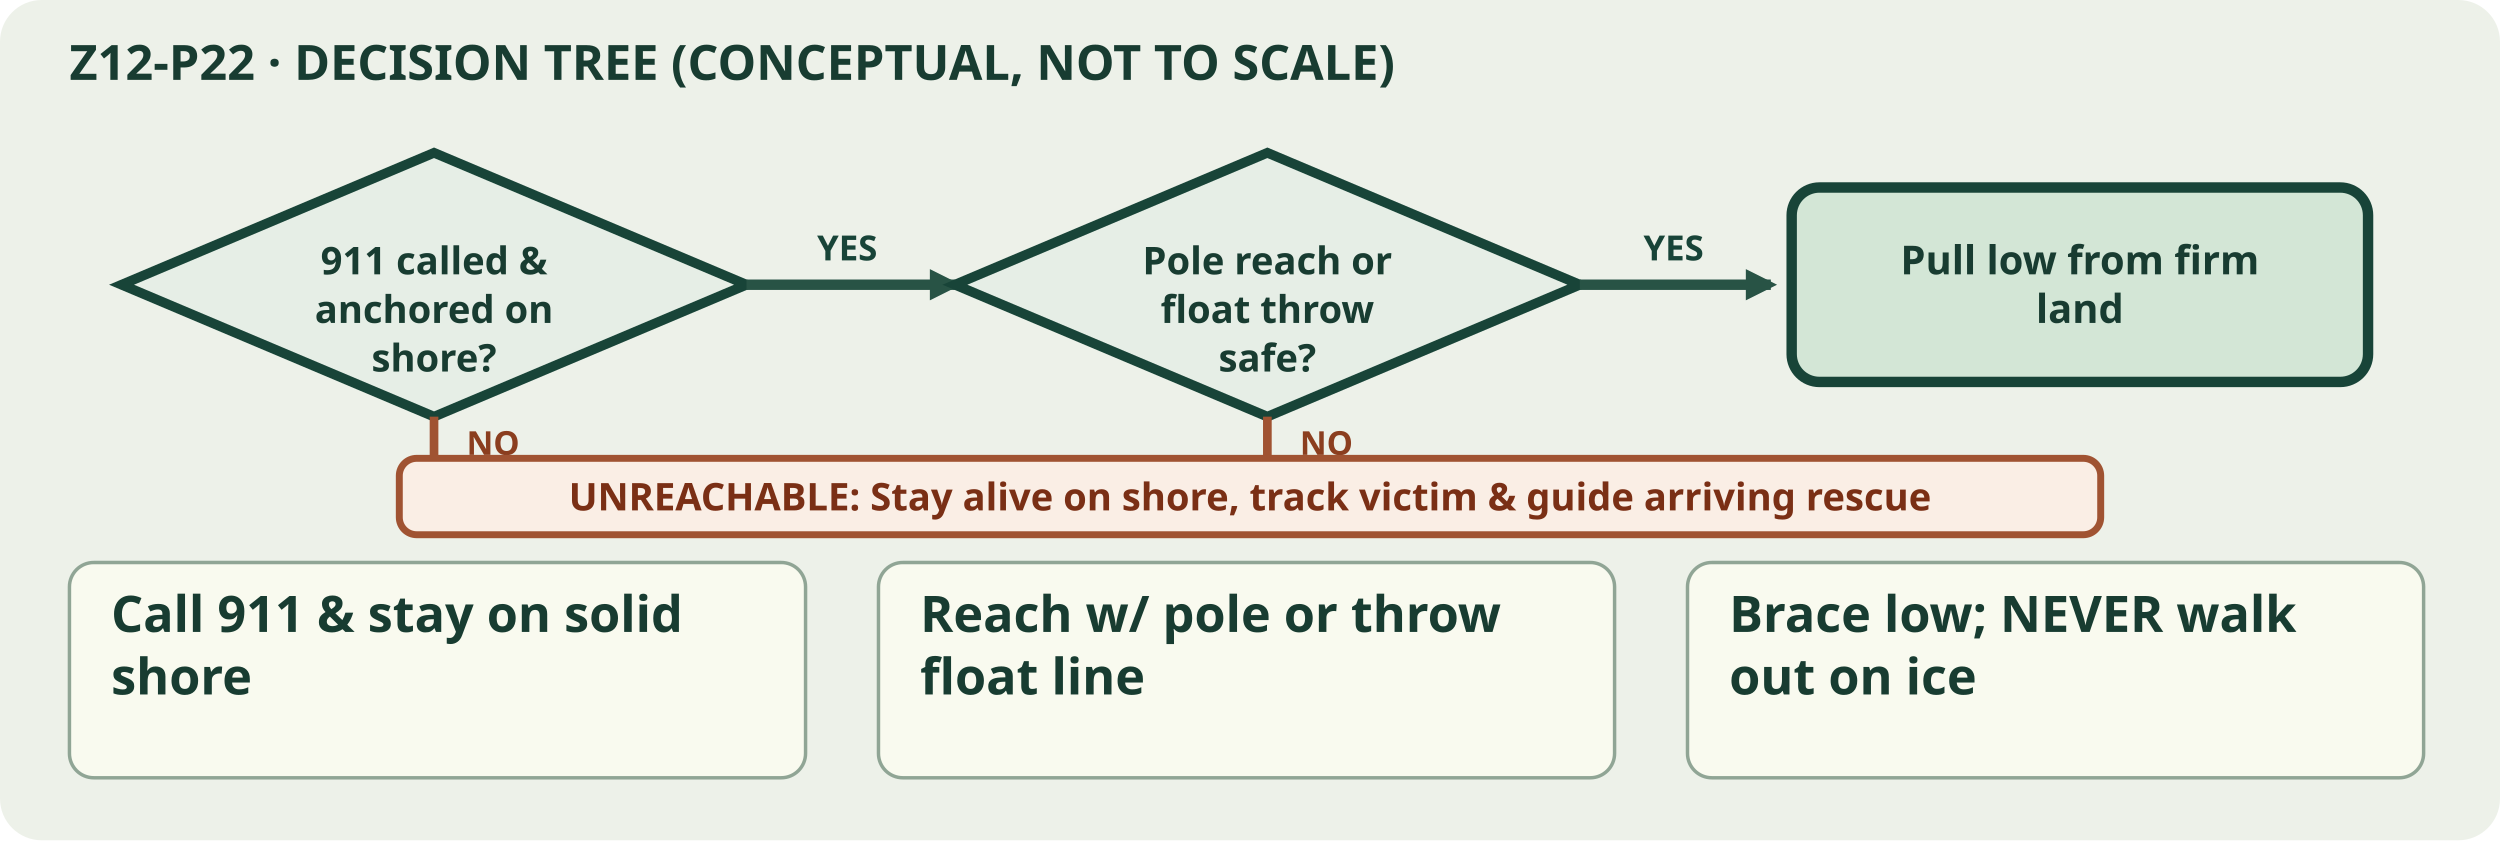
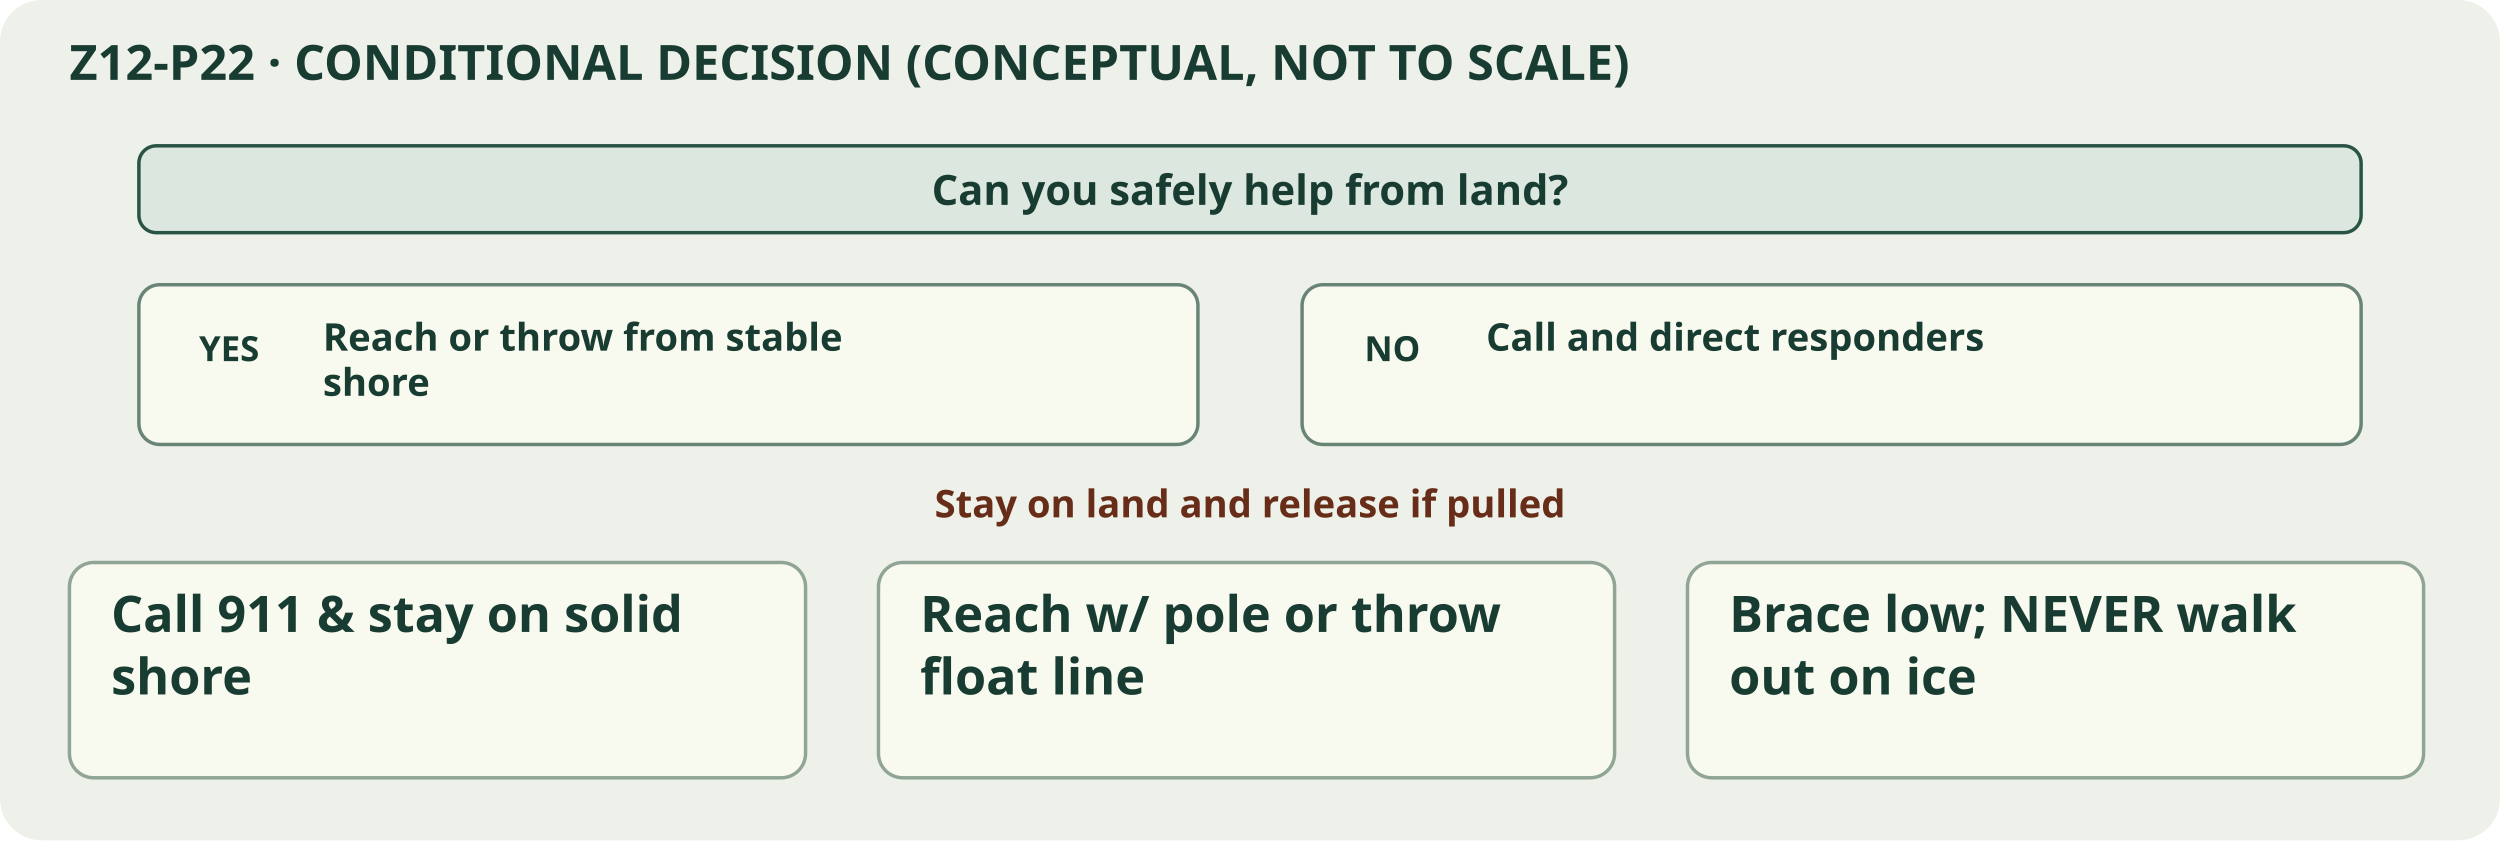
<svg xmlns="http://www.w3.org/2000/svg" viewBox="0 0 720 242" role="img" aria-labelledby="title desc">
  <defs>
    <marker id="arrow" viewBox="0 0 10 10" markerWidth="3" markerHeight="3" refX="8" refY="5" orient="auto">
      <path d="M0 0L10 5 0 10Z" fill="#285345" />
    </marker>
  </defs>
  <rect width="720" height="242" rx="12" fill="#edf1e9" />
  <g font-family="system-ui,sans-serif" font-size="14.5" font-weight="650" fill="#183c31">
-     <text x="20" y="23" font-size="14" font-weight="700" fill="#183c31" text-anchor="start">Z12-P22 · DECISION TREE (CONCEPTUAL, NOT TO SCALE)</text>
-     <g id="decision-tree-artwork">
-       <polygon points="125,44 215,82 125,120 35,82" fill="#e6eee6" stroke="#184438" stroke-width="2.8" />
-       <text x="125" y="79" font-size="11" font-weight="700" fill="#183c31" text-anchor="middle">911 called &amp;</text>
-       <text x="125" y="93" font-size="11" font-weight="700" fill="#183c31" text-anchor="middle">anchored on</text>
-       <text x="125" y="107" font-size="11" font-weight="700" fill="#183c31" text-anchor="middle">shore?</text>
-       <path d="M215 82h60" stroke="#285345" stroke-width="3" marker-end="url(#arrow)" />
-       <text x="244" y="75" font-size="10" font-weight="650" fill="#184438" text-anchor="middle">YES</text>
-       <polygon points="365,44 455,82 365,120 275,82" fill="#e6eee6" stroke="#184438" stroke-width="2.8" />
-       <text x="365" y="79" font-size="11" font-weight="700" fill="#183c31" text-anchor="middle">Pole reach or</text>
-       <text x="365" y="93" font-size="11" font-weight="700" fill="#183c31" text-anchor="middle">float throw</text>
-       <text x="365" y="107" font-size="11" font-weight="700" fill="#183c31" text-anchor="middle">safe?</text>
-       <path d="M455 82h55" stroke="#285345" stroke-width="3" marker-end="url(#arrow)" />
-       <text x="482" y="75" font-size="10" font-weight="650" fill="#184438" text-anchor="middle">YES</text>
-       <rect x="516" y="54" width="166" height="56" rx="8" fill="#d3e6d6" stroke="#184438" stroke-width="3" />
-       <text x="599" y="79" font-size="11.5" font-weight="700" fill="#183c31" text-anchor="middle">Pull low from firm</text>
-       <text x="599" y="93" font-size="11.5" font-weight="700" fill="#183c31" text-anchor="middle">land</text>
-       <path d="M125 120v14h240v-14" fill="none" stroke="#a05332" stroke-width="2.5" />
-       <text x="142" y="131" font-size="9.5" font-weight="650" fill="#8b3e1f" text-anchor="middle">NO</text>
-       <text x="382" y="131" font-size="9.5" font-weight="650" fill="#8b3e1f" text-anchor="middle">NO</text>
-       <rect x="115" y="132" width="490" height="22" rx="5" fill="#faeee5" stroke="#a05332" stroke-width="2" />
-       <text x="360" y="147" font-size="11" font-weight="650" fill="#7a2f15" text-anchor="middle">UNREACHABLE: Stay alive on shore, track victim &amp; guide arriving rescue</text>
+     <text x="20" y="23" font-size="14" font-weight="700" fill="#183c31" text-anchor="start">Z12-P22 · CONDITIONAL DECISION (CONCEPTUAL, NOT TO SCALE)</text>
+     <g id="conditional-artwork">
+       <rect x="40" y="42" width="640" height="25" rx="5" fill="#dce8df" stroke="#285345" />
+       <text x="360" y="59" font-size="12" font-weight="650" fill="#183c31" text-anchor="middle">Can you safely help from land?</text>
+       <rect x="40" y="82" width="305" height="46" rx="6" fill="#f9faef" stroke="#688476" />
+       <text x="66" y="104" font-size="10" font-weight="650" fill="#183c31" text-anchor="middle">YES</text>
+       <text x="93" y="101" font-size="11" font-weight="650" fill="#183c31" text-anchor="start">Reach or throw from stable</text>
+       <text x="93" y="114" font-size="11" font-weight="650" fill="#183c31" text-anchor="start">shore</text>
+       <rect x="375" y="82" width="305" height="46" rx="6" fill="#f9faef" stroke="#688476" />
+       <text x="401" y="104" font-size="10" font-weight="650" fill="#183c31" text-anchor="middle">NO</text>
+       <text x="428" y="101" font-size="11" font-weight="650" fill="#183c31" text-anchor="start">Call and direct responders</text>
+       <text x="360" y="149" font-size="11" font-weight="650" fill="#672d18" text-anchor="middle">Stay on land and release if pulled</text>
    </g>
    <g id="stage-panels">
      <rect x="20" y="162" width="212" height="62" rx="7" fill="#f9faef" stroke="#90a595" />
      <text x="32" y="182" font-size="14.5" font-weight="650" fill="#183c31" text-anchor="start">Call 911 &amp; stay on solid</text>
      <text x="32" y="200" font-size="14.5" font-weight="650" fill="#183c31" text-anchor="start">shore</text>
      <rect x="253" y="162" width="212" height="62" rx="7" fill="#f9faef" stroke="#90a595" />
      <text x="265" y="182" font-size="14.5" font-weight="650" fill="#183c31" text-anchor="start">Reach w/ pole or throw</text>
      <text x="265" y="200" font-size="14.5" font-weight="650" fill="#183c31" text-anchor="start">float line</text>
      <rect x="486" y="162" width="212" height="62" rx="7" fill="#f9faef" stroke="#90a595" />
      <text x="498" y="182" font-size="14.5" font-weight="650" fill="#183c31" text-anchor="start">Brace low; NEVER walk</text>
      <text x="498" y="200" font-size="14.5" font-weight="650" fill="#183c31" text-anchor="start">out on ice</text>
    </g>
  </g>
</svg>
